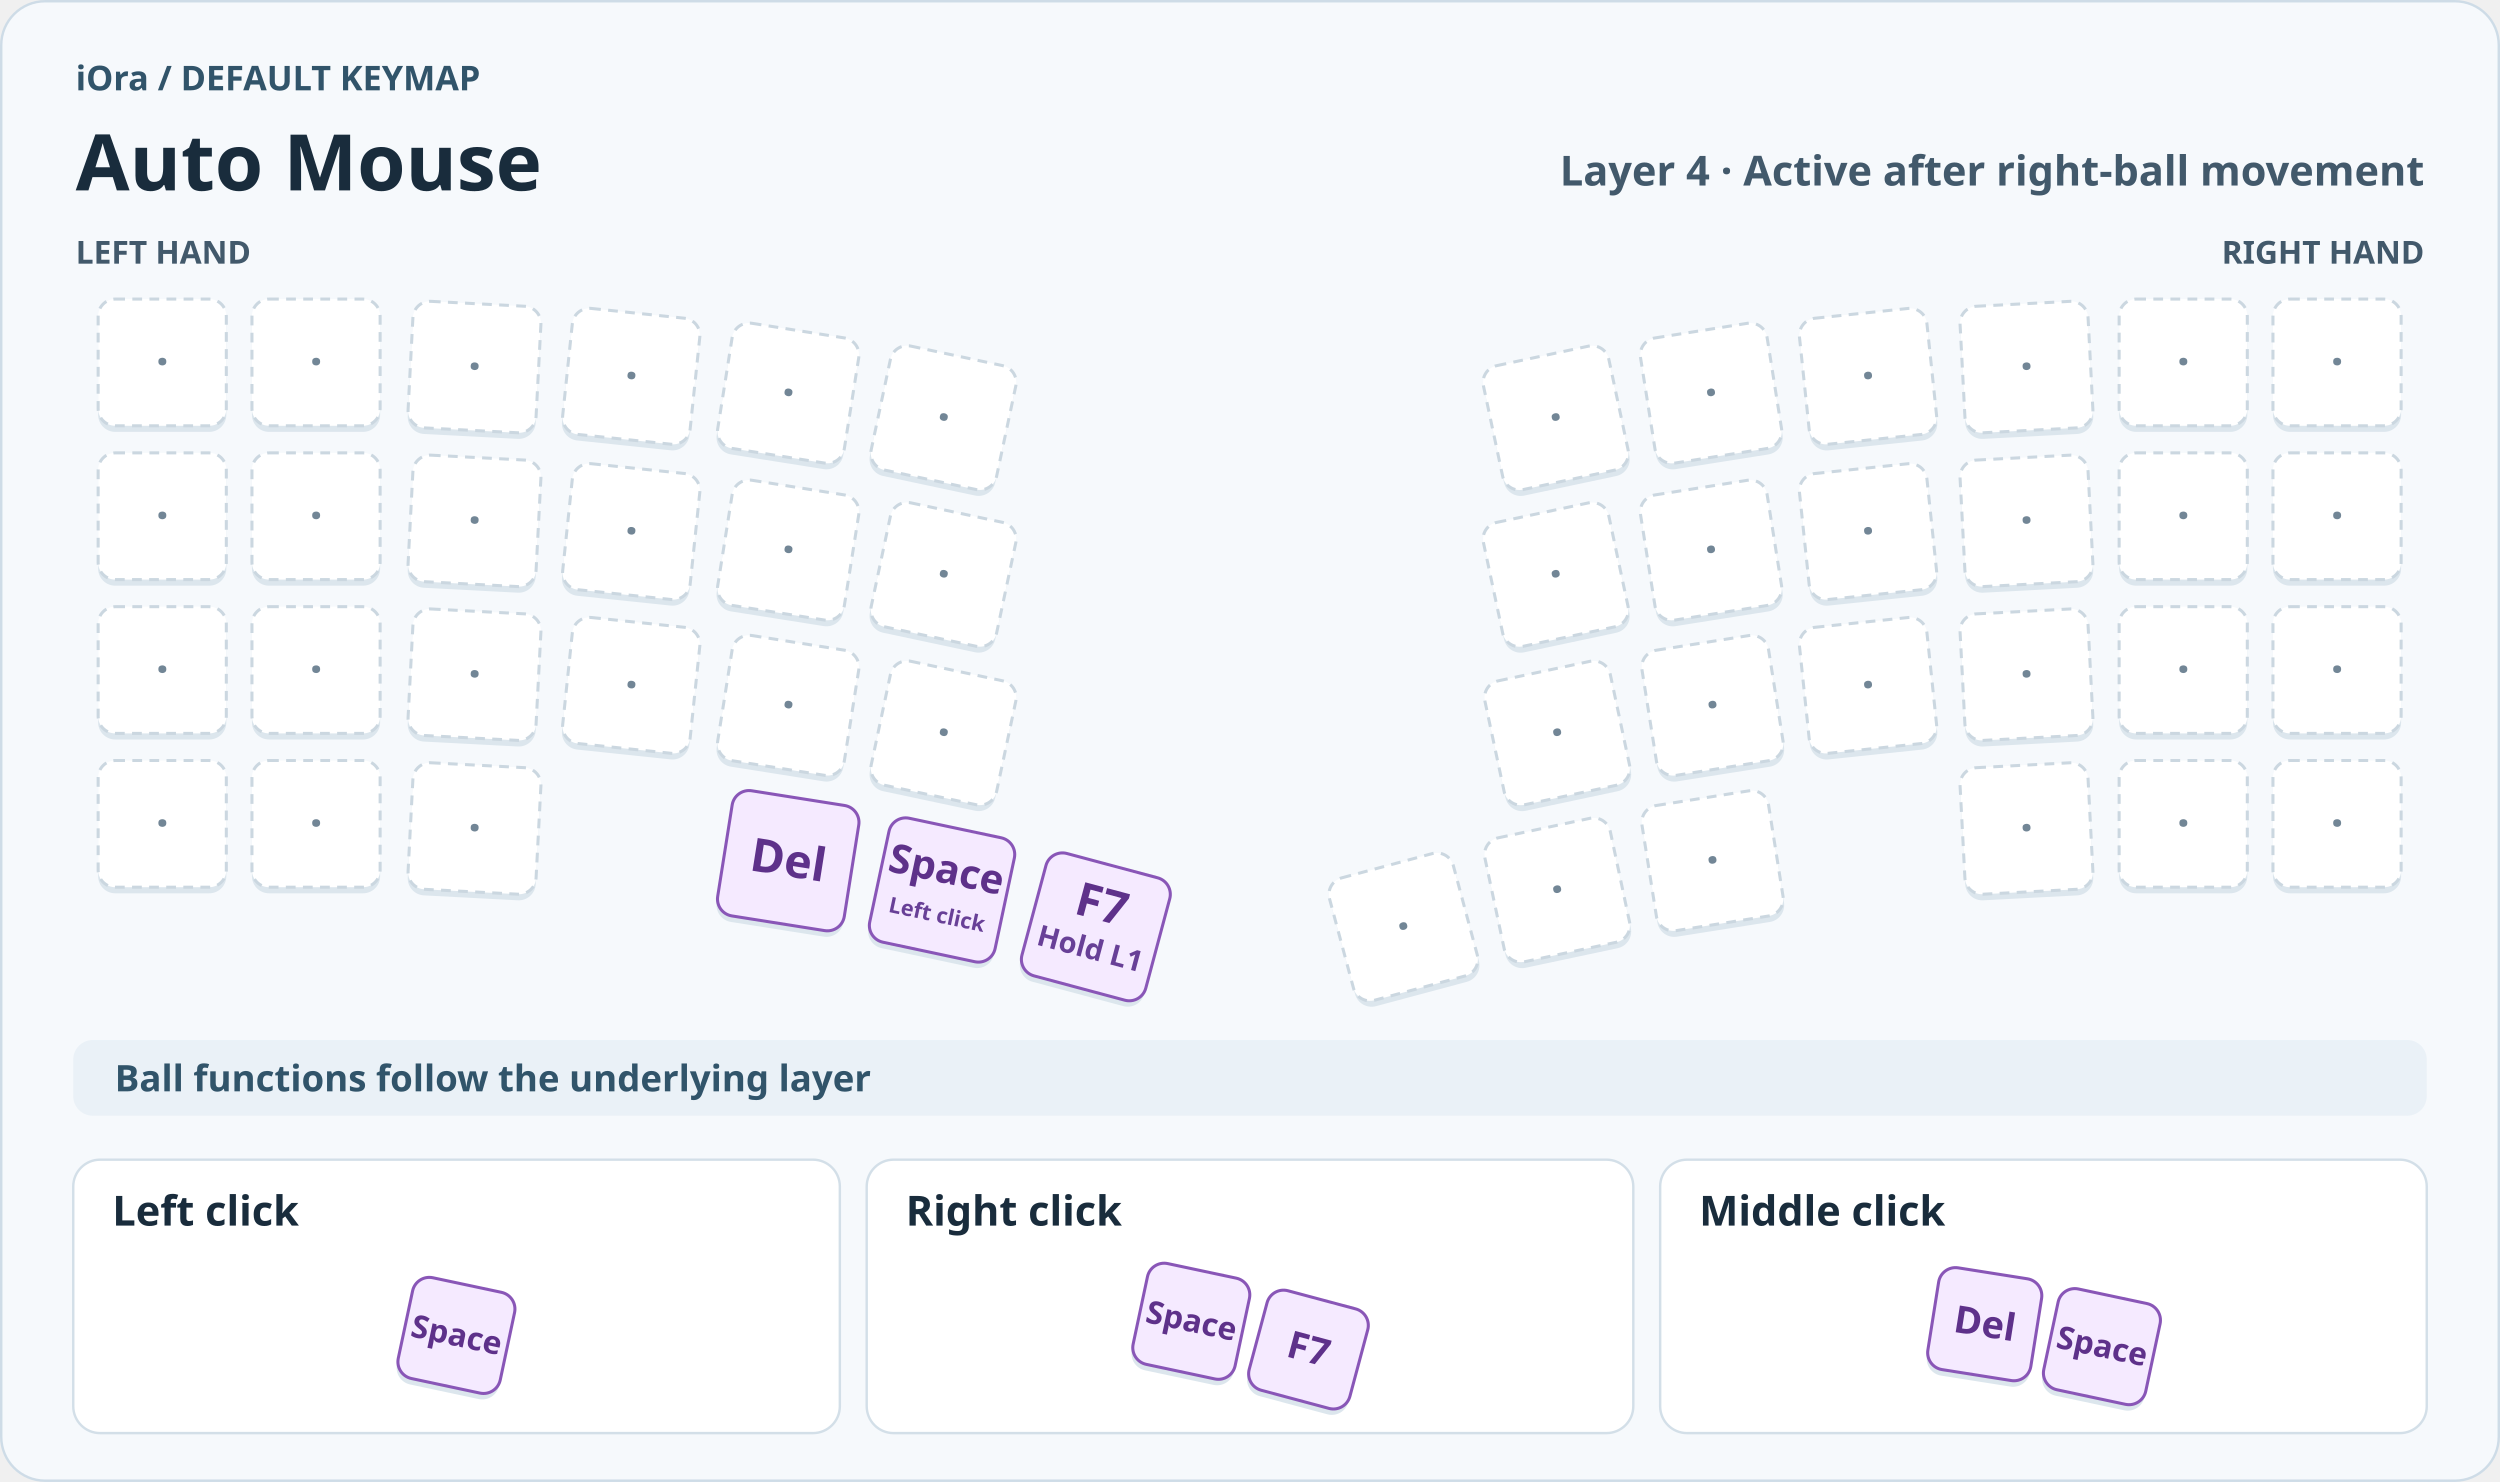
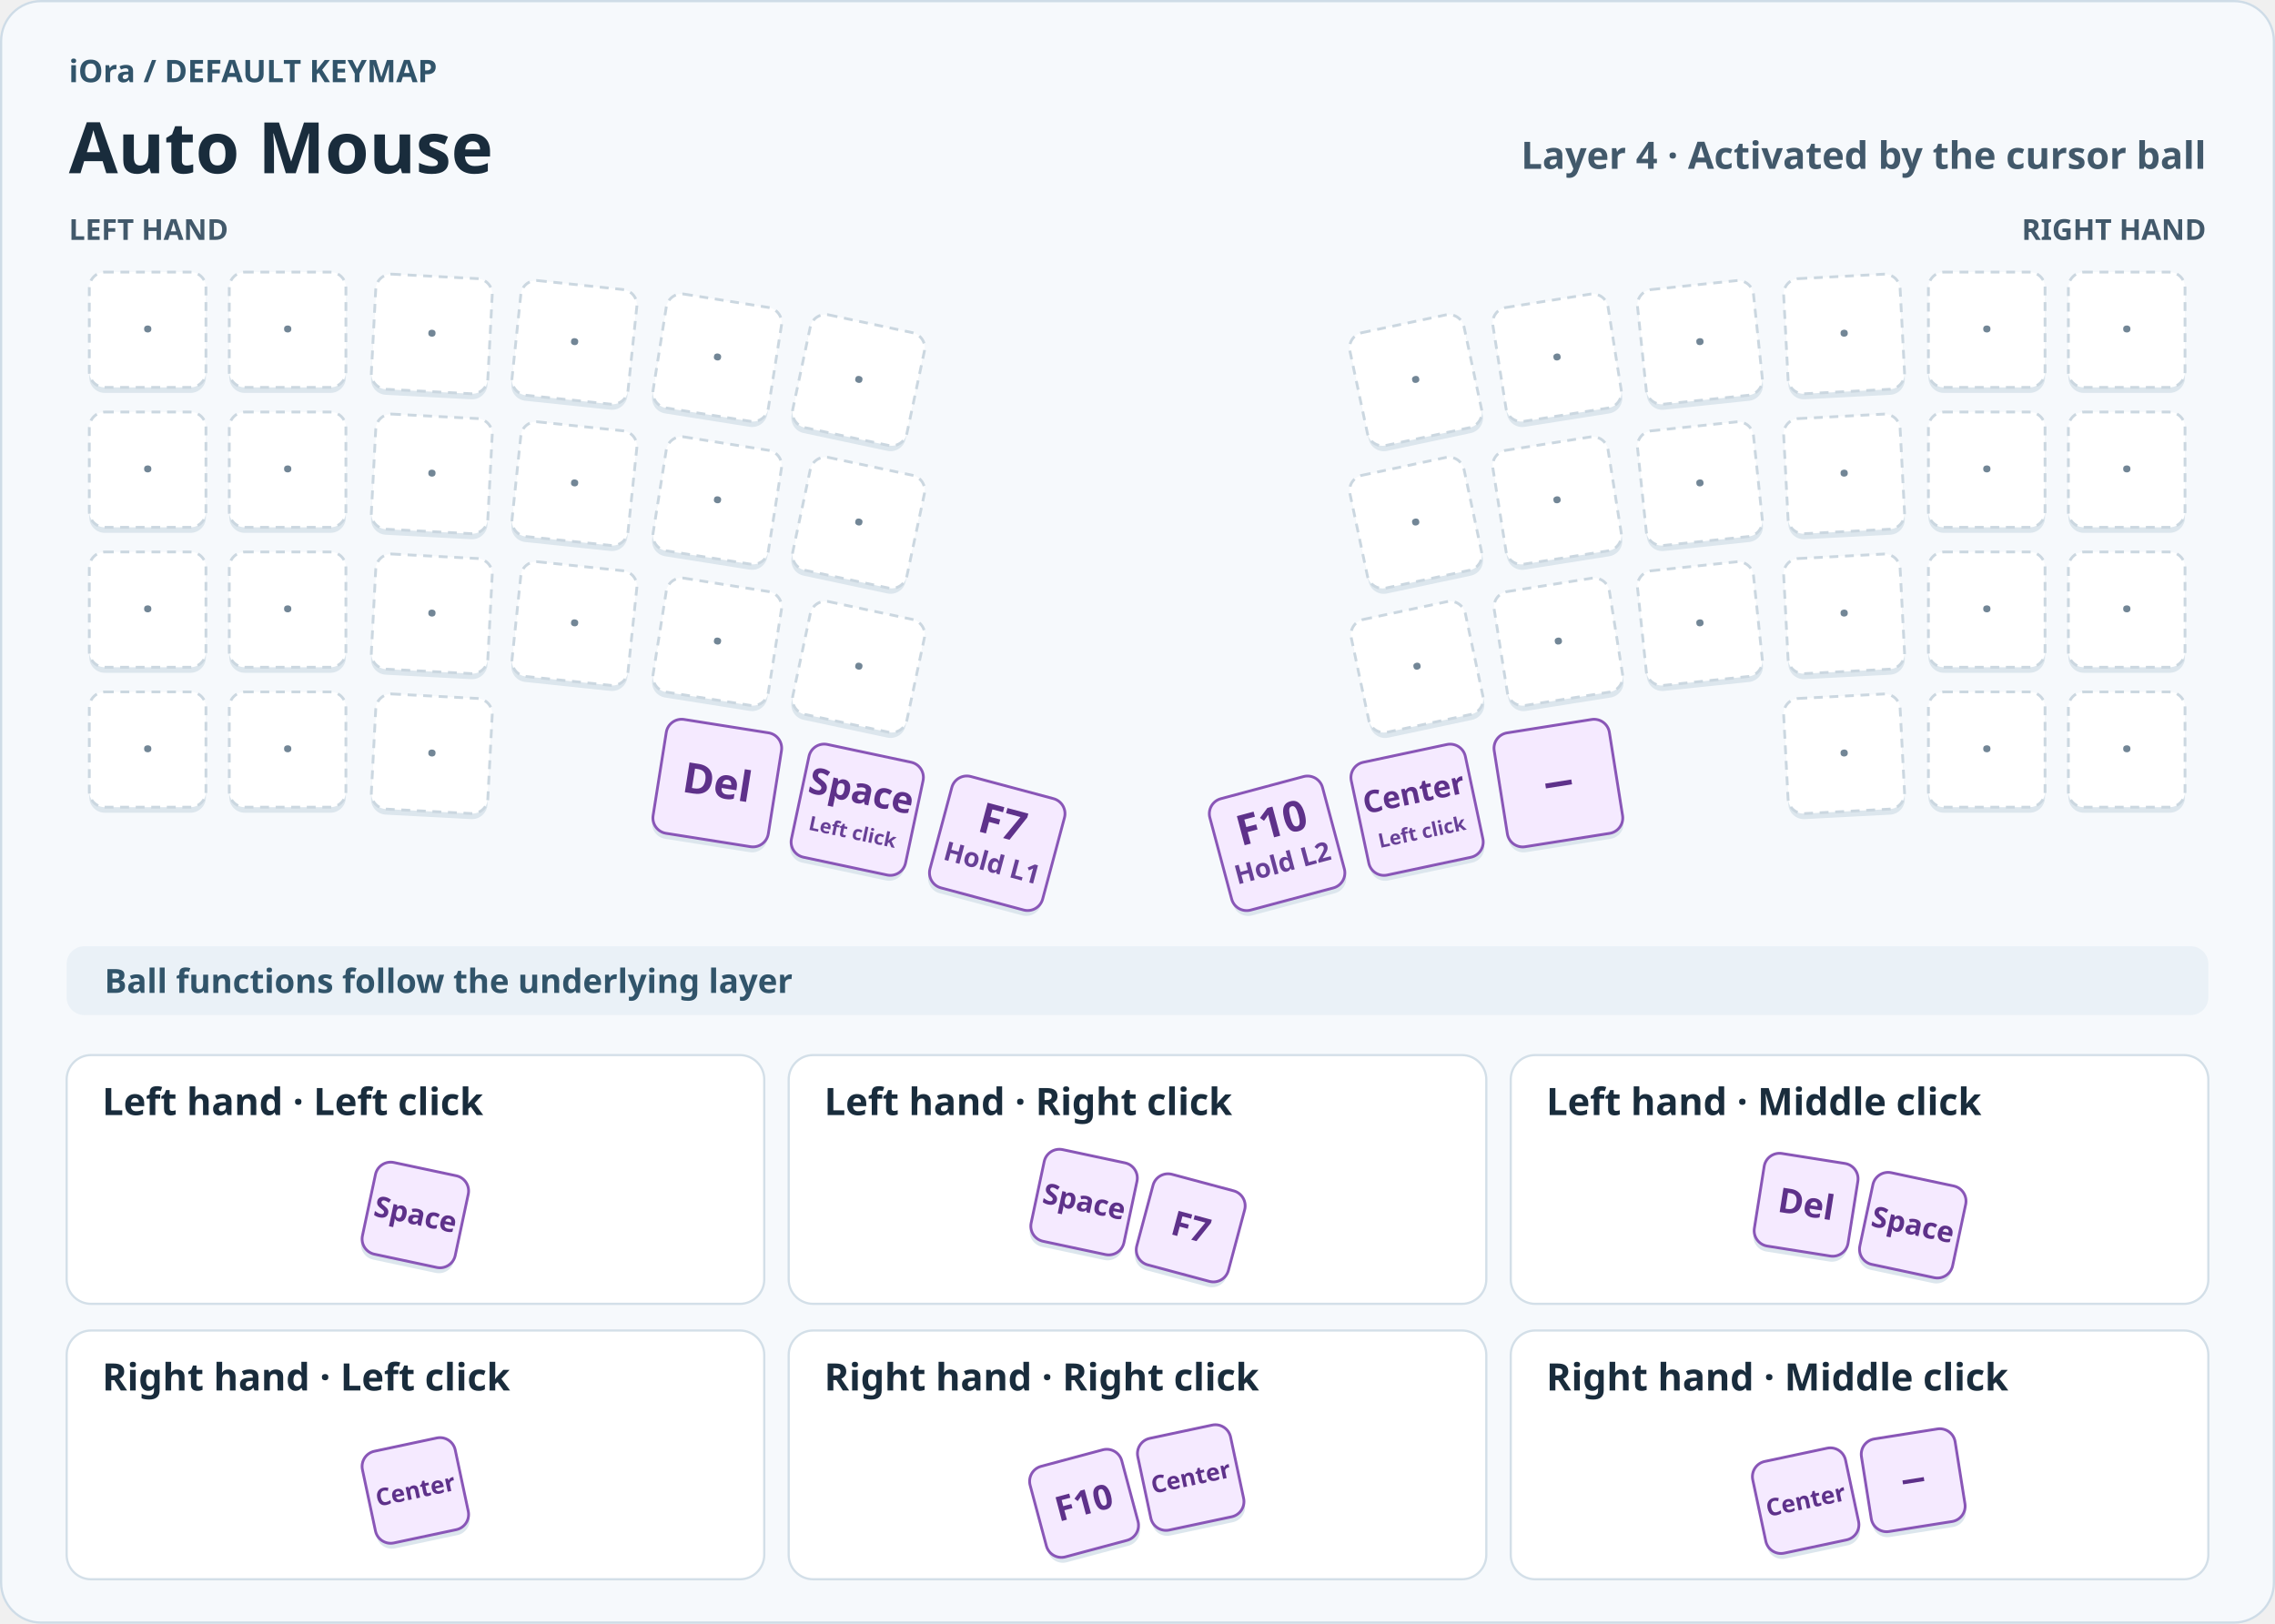
- <svg xmlns="http://www.w3.org/2000/svg" width="1024" height="607" viewBox="0 0 1024 607" role="img" aria-label="Auto Mouse">
+ <svg xmlns="http://www.w3.org/2000/svg" width="1024" height="731" viewBox="0 0 1024 731" role="img" aria-label="Auto Mouse">
  <g font-family="Segoe UI, Yu Gothic, Noto Sans, sans-serif">
-     <rect x="0.5" y="0.5" width="1023.0" height="606.0" rx="18" fill="#f6f9fc" stroke="#cedce7" stroke-width="1" />
+     <rect x="0.5" y="0.5" width="1023.0" height="730.0" rx="18" fill="#f6f9fc" stroke="#cedce7" stroke-width="1" />
    <text x="31.0" y="37.0" font-size="14" font-weight="700" fill="#31546a" text-anchor="start">iOra  /  DEFAULT KEYMAP</text>
    <text x="31.0" y="78.0" font-size="32" font-weight="750" fill="#192c3c" text-anchor="start">Auto Mouse</text>
-     <text x="993.0" y="76.0" font-size="17" font-weight="600" fill="#42596b" text-anchor="end">Layer 4 · Active after right-ball movement</text>
+     <text x="993.0" y="76.0" font-size="17" font-weight="600" fill="#42596b" text-anchor="end">Layer 4 · Activated by the cursor ball</text>
    <text x="31.0" y="108.0" font-size="13" font-weight="700" fill="#42596b" text-anchor="start">LEFT HAND</text>
    <text x="993.0" y="108.0" font-size="13" font-weight="700" fill="#42596b" text-anchor="end">RIGHT HAND</text>
    <g transform="translate(66.5 148.5) rotate(0)">
      <rect x="-26.3" y="-23.5" width="52.5" height="51.9" rx="7" fill="#dce6ed" />
      <rect x="-26.3" y="-26.0" width="52.5" height="51.9" rx="7" fill="#ffffff" stroke="#cbd7e0" stroke-width="1.25" stroke-dasharray="4 3" />
      <text x="0.0" y="6.3" font-size="19.0" font-weight="600" fill="#728696" text-anchor="middle">·</text>
    </g>
    <g transform="translate(129.5 148.5) rotate(0)">
      <rect x="-26.3" y="-23.5" width="52.5" height="51.9" rx="7" fill="#dce6ed" />
      <rect x="-26.3" y="-26.0" width="52.5" height="51.9" rx="7" fill="#ffffff" stroke="#cbd7e0" stroke-width="1.25" stroke-dasharray="4 3" />
      <text x="0.0" y="6.3" font-size="19.0" font-weight="600" fill="#728696" text-anchor="middle">·</text>
    </g>
    <g transform="translate(194.4 150.4) rotate(3)">
      <rect x="-26.3" y="-23.5" width="52.5" height="51.9" rx="7" fill="#dce6ed" />
      <rect x="-26.3" y="-26.0" width="52.5" height="51.9" rx="7" fill="#ffffff" stroke="#cbd7e0" stroke-width="1.25" stroke-dasharray="4 3" />
      <text x="0.0" y="6.3" font-size="19.0" font-weight="600" fill="#728696" text-anchor="middle">·</text>
    </g>
    <g transform="translate(258.6 154.2) rotate(6)">
      <rect x="-26.3" y="-23.5" width="52.5" height="51.9" rx="7" fill="#dce6ed" />
      <rect x="-26.3" y="-26.0" width="52.5" height="51.9" rx="7" fill="#ffffff" stroke="#cbd7e0" stroke-width="1.25" stroke-dasharray="4 3" />
      <text x="0.0" y="6.3" font-size="19.0" font-weight="600" fill="#728696" text-anchor="middle">·</text>
    </g>
    <g transform="translate(322.9 161.1) rotate(9)">
      <rect x="-26.3" y="-23.5" width="52.5" height="51.9" rx="7" fill="#dce6ed" />
      <rect x="-26.3" y="-26.0" width="52.5" height="51.9" rx="7" fill="#ffffff" stroke="#cbd7e0" stroke-width="1.25" stroke-dasharray="4 3" />
      <text x="0.0" y="6.3" font-size="19.0" font-weight="600" fill="#728696" text-anchor="middle">·</text>
    </g>
    <g transform="translate(386.5 171.2) rotate(12)">
      <rect x="-26.3" y="-23.5" width="52.5" height="51.9" rx="7" fill="#dce6ed" />
      <rect x="-26.3" y="-26.0" width="52.5" height="51.9" rx="7" fill="#ffffff" stroke="#cbd7e0" stroke-width="1.25" stroke-dasharray="4 3" />
      <text x="0.0" y="6.3" font-size="19.0" font-weight="600" fill="#728696" text-anchor="middle">·</text>
    </g>
    <g transform="translate(637.3 171.2) rotate(-12)">
      <rect x="-26.3" y="-23.5" width="52.5" height="51.9" rx="7" fill="#dce6ed" />
      <rect x="-26.3" y="-26.0" width="52.5" height="51.9" rx="7" fill="#ffffff" stroke="#cbd7e0" stroke-width="1.25" stroke-dasharray="4 3" />
      <text x="0.0" y="6.3" font-size="19.0" font-weight="600" fill="#728696" text-anchor="middle">·</text>
    </g>
    <g transform="translate(700.9 161.1) rotate(-9)">
      <rect x="-26.3" y="-23.5" width="52.5" height="51.9" rx="7" fill="#dce6ed" />
      <rect x="-26.3" y="-26.0" width="52.5" height="51.9" rx="7" fill="#ffffff" stroke="#cbd7e0" stroke-width="1.25" stroke-dasharray="4 3" />
      <text x="0.0" y="6.3" font-size="19.0" font-weight="600" fill="#728696" text-anchor="middle">·</text>
    </g>
    <g transform="translate(765.2 154.2) rotate(-6)">
      <rect x="-26.3" y="-23.5" width="52.5" height="51.9" rx="7" fill="#dce6ed" />
      <rect x="-26.3" y="-26.0" width="52.5" height="51.9" rx="7" fill="#ffffff" stroke="#cbd7e0" stroke-width="1.25" stroke-dasharray="4 3" />
      <text x="0.0" y="6.3" font-size="19.0" font-weight="600" fill="#728696" text-anchor="middle">·</text>
    </g>
    <g transform="translate(830.1 150.4) rotate(-3)">
      <rect x="-26.3" y="-23.5" width="52.5" height="51.9" rx="7" fill="#dce6ed" />
      <rect x="-26.3" y="-26.0" width="52.5" height="51.9" rx="7" fill="#ffffff" stroke="#cbd7e0" stroke-width="1.25" stroke-dasharray="4 3" />
      <text x="0.0" y="6.3" font-size="19.0" font-weight="600" fill="#728696" text-anchor="middle">·</text>
    </g>
    <g transform="translate(894.3 148.5) rotate(0)">
      <rect x="-26.3" y="-23.5" width="52.5" height="51.9" rx="7" fill="#dce6ed" />
      <rect x="-26.3" y="-26.0" width="52.5" height="51.9" rx="7" fill="#ffffff" stroke="#cbd7e0" stroke-width="1.25" stroke-dasharray="4 3" />
      <text x="0.0" y="6.3" font-size="19.0" font-weight="600" fill="#728696" text-anchor="middle">·</text>
    </g>
    <g transform="translate(957.3 148.5) rotate(0)">
      <rect x="-26.3" y="-23.5" width="52.5" height="51.9" rx="7" fill="#dce6ed" />
      <rect x="-26.3" y="-26.0" width="52.5" height="51.9" rx="7" fill="#ffffff" stroke="#cbd7e0" stroke-width="1.25" stroke-dasharray="4 3" />
      <text x="0.0" y="6.3" font-size="19.0" font-weight="600" fill="#728696" text-anchor="middle">·</text>
    </g>
    <g transform="translate(66.5 211.5) rotate(0)">
      <rect x="-26.3" y="-23.5" width="52.5" height="51.9" rx="7" fill="#dce6ed" />
      <rect x="-26.3" y="-26.0" width="52.5" height="51.9" rx="7" fill="#ffffff" stroke="#cbd7e0" stroke-width="1.25" stroke-dasharray="4 3" />
      <text x="0.0" y="6.3" font-size="19.0" font-weight="600" fill="#728696" text-anchor="middle">·</text>
    </g>
    <g transform="translate(129.5 211.5) rotate(0)">
      <rect x="-26.3" y="-23.5" width="52.5" height="51.9" rx="7" fill="#dce6ed" />
      <rect x="-26.3" y="-26.0" width="52.5" height="51.9" rx="7" fill="#ffffff" stroke="#cbd7e0" stroke-width="1.25" stroke-dasharray="4 3" />
      <text x="0.0" y="6.3" font-size="19.0" font-weight="600" fill="#728696" text-anchor="middle">·</text>
    </g>
    <g transform="translate(194.4 213.4) rotate(3)">
      <rect x="-26.3" y="-23.5" width="52.5" height="51.9" rx="7" fill="#dce6ed" />
      <rect x="-26.3" y="-26.0" width="52.5" height="51.9" rx="7" fill="#ffffff" stroke="#cbd7e0" stroke-width="1.25" stroke-dasharray="4 3" />
      <text x="0.0" y="6.3" font-size="19.0" font-weight="600" fill="#728696" text-anchor="middle">·</text>
    </g>
    <g transform="translate(258.6 217.8) rotate(6)">
      <rect x="-26.3" y="-23.5" width="52.5" height="51.9" rx="7" fill="#dce6ed" />
      <rect x="-26.3" y="-26.0" width="52.5" height="51.9" rx="7" fill="#ffffff" stroke="#cbd7e0" stroke-width="1.25" stroke-dasharray="4 3" />
      <text x="0.0" y="6.3" font-size="19.0" font-weight="600" fill="#728696" text-anchor="middle">·</text>
    </g>
    <g transform="translate(322.9 225.4) rotate(9)">
      <rect x="-26.3" y="-23.5" width="52.5" height="51.9" rx="7" fill="#dce6ed" />
      <rect x="-26.3" y="-26.0" width="52.5" height="51.9" rx="7" fill="#ffffff" stroke="#cbd7e0" stroke-width="1.25" stroke-dasharray="4 3" />
      <text x="0.0" y="6.3" font-size="19.0" font-weight="600" fill="#728696" text-anchor="middle">·</text>
    </g>
    <g transform="translate(386.5 235.4) rotate(12)">
      <rect x="-26.3" y="-23.5" width="52.5" height="51.9" rx="7" fill="#dce6ed" />
      <rect x="-26.3" y="-26.0" width="52.5" height="51.9" rx="7" fill="#ffffff" stroke="#cbd7e0" stroke-width="1.25" stroke-dasharray="4 3" />
      <text x="0.0" y="6.3" font-size="19.0" font-weight="600" fill="#728696" text-anchor="middle">·</text>
    </g>
    <g transform="translate(637.3 235.4) rotate(-12)">
      <rect x="-26.3" y="-23.5" width="52.5" height="51.9" rx="7" fill="#dce6ed" />
      <rect x="-26.3" y="-26.0" width="52.5" height="51.9" rx="7" fill="#ffffff" stroke="#cbd7e0" stroke-width="1.25" stroke-dasharray="4 3" />
      <text x="0.0" y="6.3" font-size="19.0" font-weight="600" fill="#728696" text-anchor="middle">·</text>
    </g>
    <g transform="translate(700.9 225.4) rotate(-9)">
      <rect x="-26.3" y="-23.5" width="52.5" height="51.9" rx="7" fill="#dce6ed" />
      <rect x="-26.3" y="-26.0" width="52.5" height="51.9" rx="7" fill="#ffffff" stroke="#cbd7e0" stroke-width="1.25" stroke-dasharray="4 3" />
      <text x="0.0" y="6.3" font-size="19.0" font-weight="600" fill="#728696" text-anchor="middle">·</text>
    </g>
    <g transform="translate(765.2 217.8) rotate(-6)">
      <rect x="-26.3" y="-23.5" width="52.5" height="51.9" rx="7" fill="#dce6ed" />
      <rect x="-26.3" y="-26.0" width="52.5" height="51.9" rx="7" fill="#ffffff" stroke="#cbd7e0" stroke-width="1.25" stroke-dasharray="4 3" />
      <text x="0.0" y="6.3" font-size="19.0" font-weight="600" fill="#728696" text-anchor="middle">·</text>
    </g>
    <g transform="translate(830.1 213.4) rotate(-3)">
      <rect x="-26.3" y="-23.5" width="52.5" height="51.9" rx="7" fill="#dce6ed" />
      <rect x="-26.3" y="-26.0" width="52.5" height="51.9" rx="7" fill="#ffffff" stroke="#cbd7e0" stroke-width="1.25" stroke-dasharray="4 3" />
      <text x="0.0" y="6.3" font-size="19.0" font-weight="600" fill="#728696" text-anchor="middle">·</text>
    </g>
    <g transform="translate(894.3 211.5) rotate(0)">
      <rect x="-26.3" y="-23.5" width="52.5" height="51.9" rx="7" fill="#dce6ed" />
      <rect x="-26.3" y="-26.0" width="52.5" height="51.9" rx="7" fill="#ffffff" stroke="#cbd7e0" stroke-width="1.25" stroke-dasharray="4 3" />
      <text x="0.0" y="6.3" font-size="19.0" font-weight="600" fill="#728696" text-anchor="middle">·</text>
    </g>
    <g transform="translate(957.3 211.5) rotate(0)">
      <rect x="-26.3" y="-23.5" width="52.5" height="51.9" rx="7" fill="#dce6ed" />
      <rect x="-26.3" y="-26.0" width="52.5" height="51.9" rx="7" fill="#ffffff" stroke="#cbd7e0" stroke-width="1.25" stroke-dasharray="4 3" />
      <text x="0.0" y="6.3" font-size="19.0" font-weight="600" fill="#728696" text-anchor="middle">·</text>
    </g>
    <g transform="translate(66.5 274.5) rotate(0)">
      <rect x="-26.3" y="-23.5" width="52.5" height="51.9" rx="7" fill="#dce6ed" />
      <rect x="-26.3" y="-26.0" width="52.5" height="51.9" rx="7" fill="#ffffff" stroke="#cbd7e0" stroke-width="1.25" stroke-dasharray="4 3" />
      <text x="0.0" y="6.3" font-size="19.0" font-weight="600" fill="#728696" text-anchor="middle">·</text>
    </g>
    <g transform="translate(129.5 274.5) rotate(0)">
      <rect x="-26.3" y="-23.5" width="52.5" height="51.9" rx="7" fill="#dce6ed" />
      <rect x="-26.3" y="-26.0" width="52.5" height="51.9" rx="7" fill="#ffffff" stroke="#cbd7e0" stroke-width="1.25" stroke-dasharray="4 3" />
      <text x="0.0" y="6.3" font-size="19.0" font-weight="600" fill="#728696" text-anchor="middle">·</text>
    </g>
    <g transform="translate(194.4 276.4) rotate(3)">
      <rect x="-26.3" y="-23.5" width="52.5" height="51.9" rx="7" fill="#dce6ed" />
      <rect x="-26.3" y="-26.0" width="52.5" height="51.9" rx="7" fill="#ffffff" stroke="#cbd7e0" stroke-width="1.25" stroke-dasharray="4 3" />
      <text x="0.0" y="6.3" font-size="19.0" font-weight="600" fill="#728696" text-anchor="middle">·</text>
    </g>
    <g transform="translate(258.6 280.8) rotate(6)">
      <rect x="-26.3" y="-23.5" width="52.5" height="51.9" rx="7" fill="#dce6ed" />
      <rect x="-26.3" y="-26.0" width="52.5" height="51.9" rx="7" fill="#ffffff" stroke="#cbd7e0" stroke-width="1.25" stroke-dasharray="4 3" />
      <text x="0.0" y="6.3" font-size="19.0" font-weight="600" fill="#728696" text-anchor="middle">·</text>
    </g>
    <g transform="translate(322.9 289.0) rotate(9)">
      <rect x="-26.3" y="-23.5" width="52.5" height="51.9" rx="7" fill="#dce6ed" />
      <rect x="-26.3" y="-26.0" width="52.5" height="51.9" rx="7" fill="#ffffff" stroke="#cbd7e0" stroke-width="1.25" stroke-dasharray="4 3" />
      <text x="0.0" y="6.3" font-size="19.0" font-weight="600" fill="#728696" text-anchor="middle">·</text>
    </g>
    <g transform="translate(386.5 300.3) rotate(12)">
      <rect x="-26.3" y="-23.5" width="52.5" height="51.9" rx="7" fill="#dce6ed" />
      <rect x="-26.3" y="-26.0" width="52.5" height="51.9" rx="7" fill="#ffffff" stroke="#cbd7e0" stroke-width="1.25" stroke-dasharray="4 3" />
      <text x="0.0" y="6.3" font-size="19.0" font-weight="600" fill="#728696" text-anchor="middle">·</text>
    </g>
    <g transform="translate(637.9 300.3) rotate(-12)">
      <rect x="-26.3" y="-23.5" width="52.5" height="51.9" rx="7" fill="#dce6ed" />
      <rect x="-26.3" y="-26.0" width="52.5" height="51.9" rx="7" fill="#ffffff" stroke="#cbd7e0" stroke-width="1.25" stroke-dasharray="4 3" />
      <text x="0.0" y="6.3" font-size="19.0" font-weight="600" fill="#728696" text-anchor="middle">·</text>
    </g>
    <g transform="translate(701.5 289.0) rotate(-9)">
      <rect x="-26.3" y="-23.5" width="52.5" height="51.9" rx="7" fill="#dce6ed" />
      <rect x="-26.3" y="-26.0" width="52.5" height="51.9" rx="7" fill="#ffffff" stroke="#cbd7e0" stroke-width="1.25" stroke-dasharray="4 3" />
      <text x="0.0" y="6.3" font-size="19.0" font-weight="600" fill="#728696" text-anchor="middle">·</text>
    </g>
    <g transform="translate(765.2 280.8) rotate(-6)">
      <rect x="-26.3" y="-23.5" width="52.5" height="51.9" rx="7" fill="#dce6ed" />
      <rect x="-26.3" y="-26.0" width="52.5" height="51.9" rx="7" fill="#ffffff" stroke="#cbd7e0" stroke-width="1.25" stroke-dasharray="4 3" />
      <text x="0.0" y="6.3" font-size="19.0" font-weight="600" fill="#728696" text-anchor="middle">·</text>
    </g>
    <g transform="translate(830.1 276.4) rotate(-3)">
      <rect x="-26.3" y="-23.5" width="52.5" height="51.9" rx="7" fill="#dce6ed" />
      <rect x="-26.3" y="-26.0" width="52.5" height="51.9" rx="7" fill="#ffffff" stroke="#cbd7e0" stroke-width="1.25" stroke-dasharray="4 3" />
      <text x="0.0" y="6.3" font-size="19.0" font-weight="600" fill="#728696" text-anchor="middle">·</text>
    </g>
    <g transform="translate(894.3 274.5) rotate(0)">
      <rect x="-26.3" y="-23.5" width="52.5" height="51.9" rx="7" fill="#dce6ed" />
      <rect x="-26.3" y="-26.0" width="52.5" height="51.9" rx="7" fill="#ffffff" stroke="#cbd7e0" stroke-width="1.25" stroke-dasharray="4 3" />
      <text x="0.0" y="6.3" font-size="19.0" font-weight="600" fill="#728696" text-anchor="middle">·</text>
    </g>
    <g transform="translate(957.3 274.5) rotate(0)">
      <rect x="-26.3" y="-23.5" width="52.5" height="51.9" rx="7" fill="#dce6ed" />
      <rect x="-26.3" y="-26.0" width="52.5" height="51.9" rx="7" fill="#ffffff" stroke="#cbd7e0" stroke-width="1.25" stroke-dasharray="4 3" />
      <text x="0.0" y="6.3" font-size="19.0" font-weight="600" fill="#728696" text-anchor="middle">·</text>
    </g>
    <g transform="translate(66.5 337.5) rotate(0)">
      <rect x="-26.3" y="-23.5" width="52.5" height="51.9" rx="7" fill="#dce6ed" />
      <rect x="-26.3" y="-26.0" width="52.5" height="51.9" rx="7" fill="#ffffff" stroke="#cbd7e0" stroke-width="1.25" stroke-dasharray="4 3" />
      <text x="0.0" y="6.3" font-size="19.0" font-weight="600" fill="#728696" text-anchor="middle">·</text>
    </g>
    <g transform="translate(129.5 337.5) rotate(0)">
      <rect x="-26.3" y="-23.5" width="52.5" height="51.9" rx="7" fill="#dce6ed" />
      <rect x="-26.3" y="-26.0" width="52.5" height="51.9" rx="7" fill="#ffffff" stroke="#cbd7e0" stroke-width="1.25" stroke-dasharray="4 3" />
      <text x="0.0" y="6.3" font-size="19.0" font-weight="600" fill="#728696" text-anchor="middle">·</text>
    </g>
    <g transform="translate(194.4 339.4) rotate(3)">
      <rect x="-26.3" y="-23.5" width="52.5" height="51.9" rx="7" fill="#dce6ed" />
      <rect x="-26.3" y="-26.0" width="52.5" height="51.9" rx="7" fill="#ffffff" stroke="#cbd7e0" stroke-width="1.25" stroke-dasharray="4 3" />
      <text x="0.0" y="6.3" font-size="19.0" font-weight="600" fill="#728696" text-anchor="middle">·</text>
    </g>
    <g transform="translate(322.9 352.6) rotate(9)">
      <rect x="-26.3" y="-23.5" width="52.5" height="51.9" rx="7" fill="#dce6ed" />
      <rect x="-26.3" y="-26.0" width="52.5" height="51.9" rx="7" fill="#f5eaff" stroke="#8956b7" stroke-width="1.25" />
      <text x="0.0" y="6.3" font-size="19.0" font-weight="600" fill="#5e318a" text-anchor="middle">Del</text>
    </g>
    <g transform="translate(385.9 364.6) rotate(12)">
      <rect x="-26.3" y="-23.5" width="52.5" height="51.9" rx="7" fill="#dce6ed" />
      <rect x="-26.3" y="-26.0" width="52.5" height="51.9" rx="7" fill="#f5eaff" stroke="#8956b7" stroke-width="1.25" />
      <text x="0.0" y="-3.0" font-size="16.5" font-weight="600" fill="#5e318a" text-anchor="middle">Space</text>
      <text x="0.0" y="13.3" font-size="8.9" font-weight="600" fill="#684097" text-anchor="middle">Left click</text>
    </g>
    <g transform="translate(448.9 379.7) rotate(15)">
      <rect x="-26.3" y="-23.5" width="52.5" height="51.9" rx="7" fill="#dce6ed" />
      <rect x="-26.3" y="-26.0" width="52.5" height="51.9" rx="7" fill="#f5eaff" stroke="#8956b7" stroke-width="1.25" />
      <text x="0.0" y="-3.0" font-size="19.0" font-weight="600" fill="#5e318a" text-anchor="middle">F7</text>
      <text x="0.0" y="13.3" font-size="11.9" font-weight="600" fill="#684097" text-anchor="middle">Hold L1</text>
    </g>
    <g transform="translate(574.9 379.7) rotate(-15)">
      <rect x="-26.3" y="-23.5" width="52.5" height="51.9" rx="7" fill="#dce6ed" />
-       <rect x="-26.3" y="-26.0" width="52.5" height="51.9" rx="7" fill="#ffffff" stroke="#cbd7e0" stroke-width="1.25" stroke-dasharray="4 3" />
-       <text x="0.0" y="6.3" font-size="19.0" font-weight="600" fill="#728696" text-anchor="middle">·</text>
+       <rect x="-26.3" y="-26.0" width="52.5" height="51.9" rx="7" fill="#f5eaff" stroke="#8956b7" stroke-width="1.25" />
+       <text x="0.0" y="-3.0" font-size="19.0" font-weight="600" fill="#5e318a" text-anchor="middle">F10</text>
+       <text x="0.0" y="13.3" font-size="11.9" font-weight="600" fill="#684097" text-anchor="middle">Hold L2</text>
    </g>
    <g transform="translate(637.9 364.6) rotate(-12)">
      <rect x="-26.3" y="-23.5" width="52.5" height="51.9" rx="7" fill="#dce6ed" />
-       <rect x="-26.3" y="-26.0" width="52.5" height="51.9" rx="7" fill="#ffffff" stroke="#cbd7e0" stroke-width="1.25" stroke-dasharray="4 3" />
-       <text x="0.0" y="6.3" font-size="19.0" font-weight="600" fill="#728696" text-anchor="middle">·</text>
+       <rect x="-26.3" y="-26.0" width="52.5" height="51.9" rx="7" fill="#f5eaff" stroke="#8956b7" stroke-width="1.25" />
+       <text x="0.0" y="-3.0" font-size="13.8" font-weight="600" fill="#5e318a" text-anchor="middle">Center</text>
+       <text x="0.0" y="13.3" font-size="8.9" font-weight="600" fill="#684097" text-anchor="middle">Left click</text>
    </g>
    <g transform="translate(701.5 352.6) rotate(-9)">
      <rect x="-26.3" y="-23.5" width="52.5" height="51.9" rx="7" fill="#dce6ed" />
-       <rect x="-26.3" y="-26.0" width="52.5" height="51.9" rx="7" fill="#ffffff" stroke="#cbd7e0" stroke-width="1.25" stroke-dasharray="4 3" />
-       <text x="0.0" y="6.3" font-size="19.0" font-weight="600" fill="#728696" text-anchor="middle">·</text>
+       <rect x="-26.3" y="-26.0" width="52.5" height="51.9" rx="7" fill="#f5eaff" stroke="#8956b7" stroke-width="1.25" />
+       <text x="0.0" y="6.3" font-size="19.0" font-weight="600" fill="#5e318a" text-anchor="middle">−</text>
    </g>
    <g transform="translate(830.1 339.4) rotate(-3)">
      <rect x="-26.3" y="-23.5" width="52.5" height="51.9" rx="7" fill="#dce6ed" />
      <rect x="-26.3" y="-26.0" width="52.5" height="51.9" rx="7" fill="#ffffff" stroke="#cbd7e0" stroke-width="1.25" stroke-dasharray="4 3" />
      <text x="0.0" y="6.3" font-size="19.0" font-weight="600" fill="#728696" text-anchor="middle">·</text>
    </g>
    <g transform="translate(894.3 337.5) rotate(0)">
      <rect x="-26.3" y="-23.5" width="52.5" height="51.9" rx="7" fill="#dce6ed" />
      <rect x="-26.3" y="-26.0" width="52.5" height="51.9" rx="7" fill="#ffffff" stroke="#cbd7e0" stroke-width="1.25" stroke-dasharray="4 3" />
      <text x="0.0" y="6.3" font-size="19.0" font-weight="600" fill="#728696" text-anchor="middle">·</text>
    </g>
    <g transform="translate(957.3 337.5) rotate(0)">
      <rect x="-26.3" y="-23.5" width="52.5" height="51.9" rx="7" fill="#dce6ed" />
      <rect x="-26.3" y="-26.0" width="52.5" height="51.9" rx="7" fill="#ffffff" stroke="#cbd7e0" stroke-width="1.25" stroke-dasharray="4 3" />
      <text x="0.0" y="6.3" font-size="19.0" font-weight="600" fill="#728696" text-anchor="middle">·</text>
    </g>
    <rect x="30.0" y="426.0" width="964.0" height="31.0" rx="8" fill="#eaf1f7" />
    <text x="47.0" y="447.0" font-size="15" font-weight="600" fill="#31546a" text-anchor="start">Ball functions follow the underlying layer</text>
    <text x="974.0" y="447.0" font-size="15" font-weight="600" fill="#31546a" text-anchor="end" />
    <rect x="30.0" y="475.0" width="314.0" height="112.0" rx="11" fill="#ffffff" stroke="#d3dfe8" stroke-width="1" />
-     <text x="46.0" y="502.0" font-size="17" font-weight="700" fill="#192c3c" text-anchor="start">Left click</text>
+     <text x="46.0" y="502.0" font-size="17" font-weight="700" fill="#192c3c" text-anchor="start">Left hand · Left click</text>
    <g transform="translate(187.0 547.0) rotate(12)">
      <rect x="-21.4" y="-18.6" width="42.7" height="42.2" rx="7" fill="#dce6ed" />
      <rect x="-21.4" y="-21.1" width="42.7" height="42.2" rx="7" fill="#f5eaff" stroke="#8956b7" stroke-width="1.25" />
      <text x="0.0" y="4.3" font-size="13.0" font-weight="600" fill="#5e318a" text-anchor="middle">Space</text>
    </g>
    <rect x="355.0" y="475.0" width="314.0" height="112.0" rx="11" fill="#ffffff" stroke="#d3dfe8" stroke-width="1" />
-     <text x="371.0" y="502.0" font-size="17" font-weight="700" fill="#192c3c" text-anchor="start">Right click</text>
+     <text x="371.0" y="502.0" font-size="17" font-weight="700" fill="#192c3c" text-anchor="start">Left hand · Right click</text>
    <g transform="translate(488.0 541.2) rotate(12)">
      <rect x="-21.4" y="-18.6" width="42.7" height="42.2" rx="7" fill="#dce6ed" />
      <rect x="-21.4" y="-21.1" width="42.7" height="42.2" rx="7" fill="#f5eaff" stroke="#8956b7" stroke-width="1.25" />
      <text x="0.0" y="4.3" font-size="13.0" font-weight="600" fill="#5e318a" text-anchor="middle">Space</text>
    </g>
    <g transform="translate(536.0 552.8) rotate(15)">
      <rect x="-21.4" y="-18.6" width="42.7" height="42.2" rx="7" fill="#dce6ed" />
      <rect x="-21.4" y="-21.1" width="42.7" height="42.2" rx="7" fill="#f5eaff" stroke="#8956b7" stroke-width="1.25" />
      <text x="0.0" y="5.1" font-size="15.5" font-weight="600" fill="#5e318a" text-anchor="middle">F7</text>
    </g>
    <rect x="680.0" y="475.0" width="314.0" height="112.0" rx="11" fill="#ffffff" stroke="#d3dfe8" stroke-width="1" />
-     <text x="696.0" y="502.0" font-size="17" font-weight="700" fill="#192c3c" text-anchor="start">Middle click</text>
+     <text x="696.0" y="502.0" font-size="17" font-weight="700" fill="#192c3c" text-anchor="start">Left hand · Middle click</text>
    <g transform="translate(813.0 542.4) rotate(9)">
      <rect x="-21.4" y="-18.6" width="42.7" height="42.2" rx="7" fill="#dce6ed" />
      <rect x="-21.4" y="-21.1" width="42.7" height="42.2" rx="7" fill="#f5eaff" stroke="#8956b7" stroke-width="1.25" />
      <text x="0.0" y="5.1" font-size="15.5" font-weight="600" fill="#5e318a" text-anchor="middle">Del</text>
    </g>
    <g transform="translate(861.0 551.6) rotate(12)">
      <rect x="-21.4" y="-18.6" width="42.7" height="42.2" rx="7" fill="#dce6ed" />
      <rect x="-21.4" y="-21.1" width="42.7" height="42.2" rx="7" fill="#f5eaff" stroke="#8956b7" stroke-width="1.25" />
      <text x="0.0" y="4.3" font-size="13.0" font-weight="600" fill="#5e318a" text-anchor="middle">Space</text>
+     </g>
+     <rect x="30.0" y="599.0" width="314.0" height="112.0" rx="11" fill="#ffffff" stroke="#d3dfe8" stroke-width="1" />
+     <text x="46.0" y="626.0" font-size="17" font-weight="700" fill="#192c3c" text-anchor="start">Right hand · Left click</text>
+     <g transform="translate(187.0 671.0) rotate(-12)">
+       <rect x="-21.4" y="-18.6" width="42.7" height="42.2" rx="7" fill="#dce6ed" />
+       <rect x="-21.4" y="-21.1" width="42.7" height="42.2" rx="7" fill="#f5eaff" stroke="#8956b7" stroke-width="1.25" />
+       <text x="0.0" y="3.6" font-size="10.8" font-weight="600" fill="#5e318a" text-anchor="middle">Center</text>
+     </g>
+     <rect x="355.0" y="599.0" width="314.0" height="112.0" rx="11" fill="#ffffff" stroke="#d3dfe8" stroke-width="1" />
+     <text x="371.0" y="626.0" font-size="17" font-weight="700" fill="#192c3c" text-anchor="start">Right hand · Right click</text>
+     <g transform="translate(488.0 676.8) rotate(-15)">
+       <rect x="-21.4" y="-18.6" width="42.7" height="42.2" rx="7" fill="#dce6ed" />
+       <rect x="-21.4" y="-21.1" width="42.7" height="42.2" rx="7" fill="#f5eaff" stroke="#8956b7" stroke-width="1.25" />
+       <text x="0.0" y="5.1" font-size="15.5" font-weight="600" fill="#5e318a" text-anchor="middle">F10</text>
+     </g>
+     <g transform="translate(536.0 665.2) rotate(-12)">
+       <rect x="-21.4" y="-18.6" width="42.7" height="42.2" rx="7" fill="#dce6ed" />
+       <rect x="-21.4" y="-21.1" width="42.7" height="42.2" rx="7" fill="#f5eaff" stroke="#8956b7" stroke-width="1.25" />
+       <text x="0.0" y="3.6" font-size="10.8" font-weight="600" fill="#5e318a" text-anchor="middle">Center</text>
+     </g>
+     <rect x="680.0" y="599.0" width="314.0" height="112.0" rx="11" fill="#ffffff" stroke="#d3dfe8" stroke-width="1" />
+     <text x="696.0" y="626.0" font-size="17" font-weight="700" fill="#192c3c" text-anchor="start">Right hand · Middle click</text>
+     <g transform="translate(812.8 675.6) rotate(-12)">
+       <rect x="-21.4" y="-18.6" width="42.7" height="42.2" rx="7" fill="#dce6ed" />
+       <rect x="-21.4" y="-21.1" width="42.7" height="42.2" rx="7" fill="#f5eaff" stroke="#8956b7" stroke-width="1.25" />
+       <text x="0.0" y="3.6" font-size="10.8" font-weight="600" fill="#5e318a" text-anchor="middle">Center</text>
+     </g>
+     <g transform="translate(861.2 666.4) rotate(-9)">
+       <rect x="-21.4" y="-18.6" width="42.7" height="42.2" rx="7" fill="#dce6ed" />
+       <rect x="-21.4" y="-21.1" width="42.7" height="42.2" rx="7" fill="#f5eaff" stroke="#8956b7" stroke-width="1.25" />
+       <text x="0.0" y="5.1" font-size="15.5" font-weight="600" fill="#5e318a" text-anchor="middle">−</text>
    </g>
  </g>
</svg>
